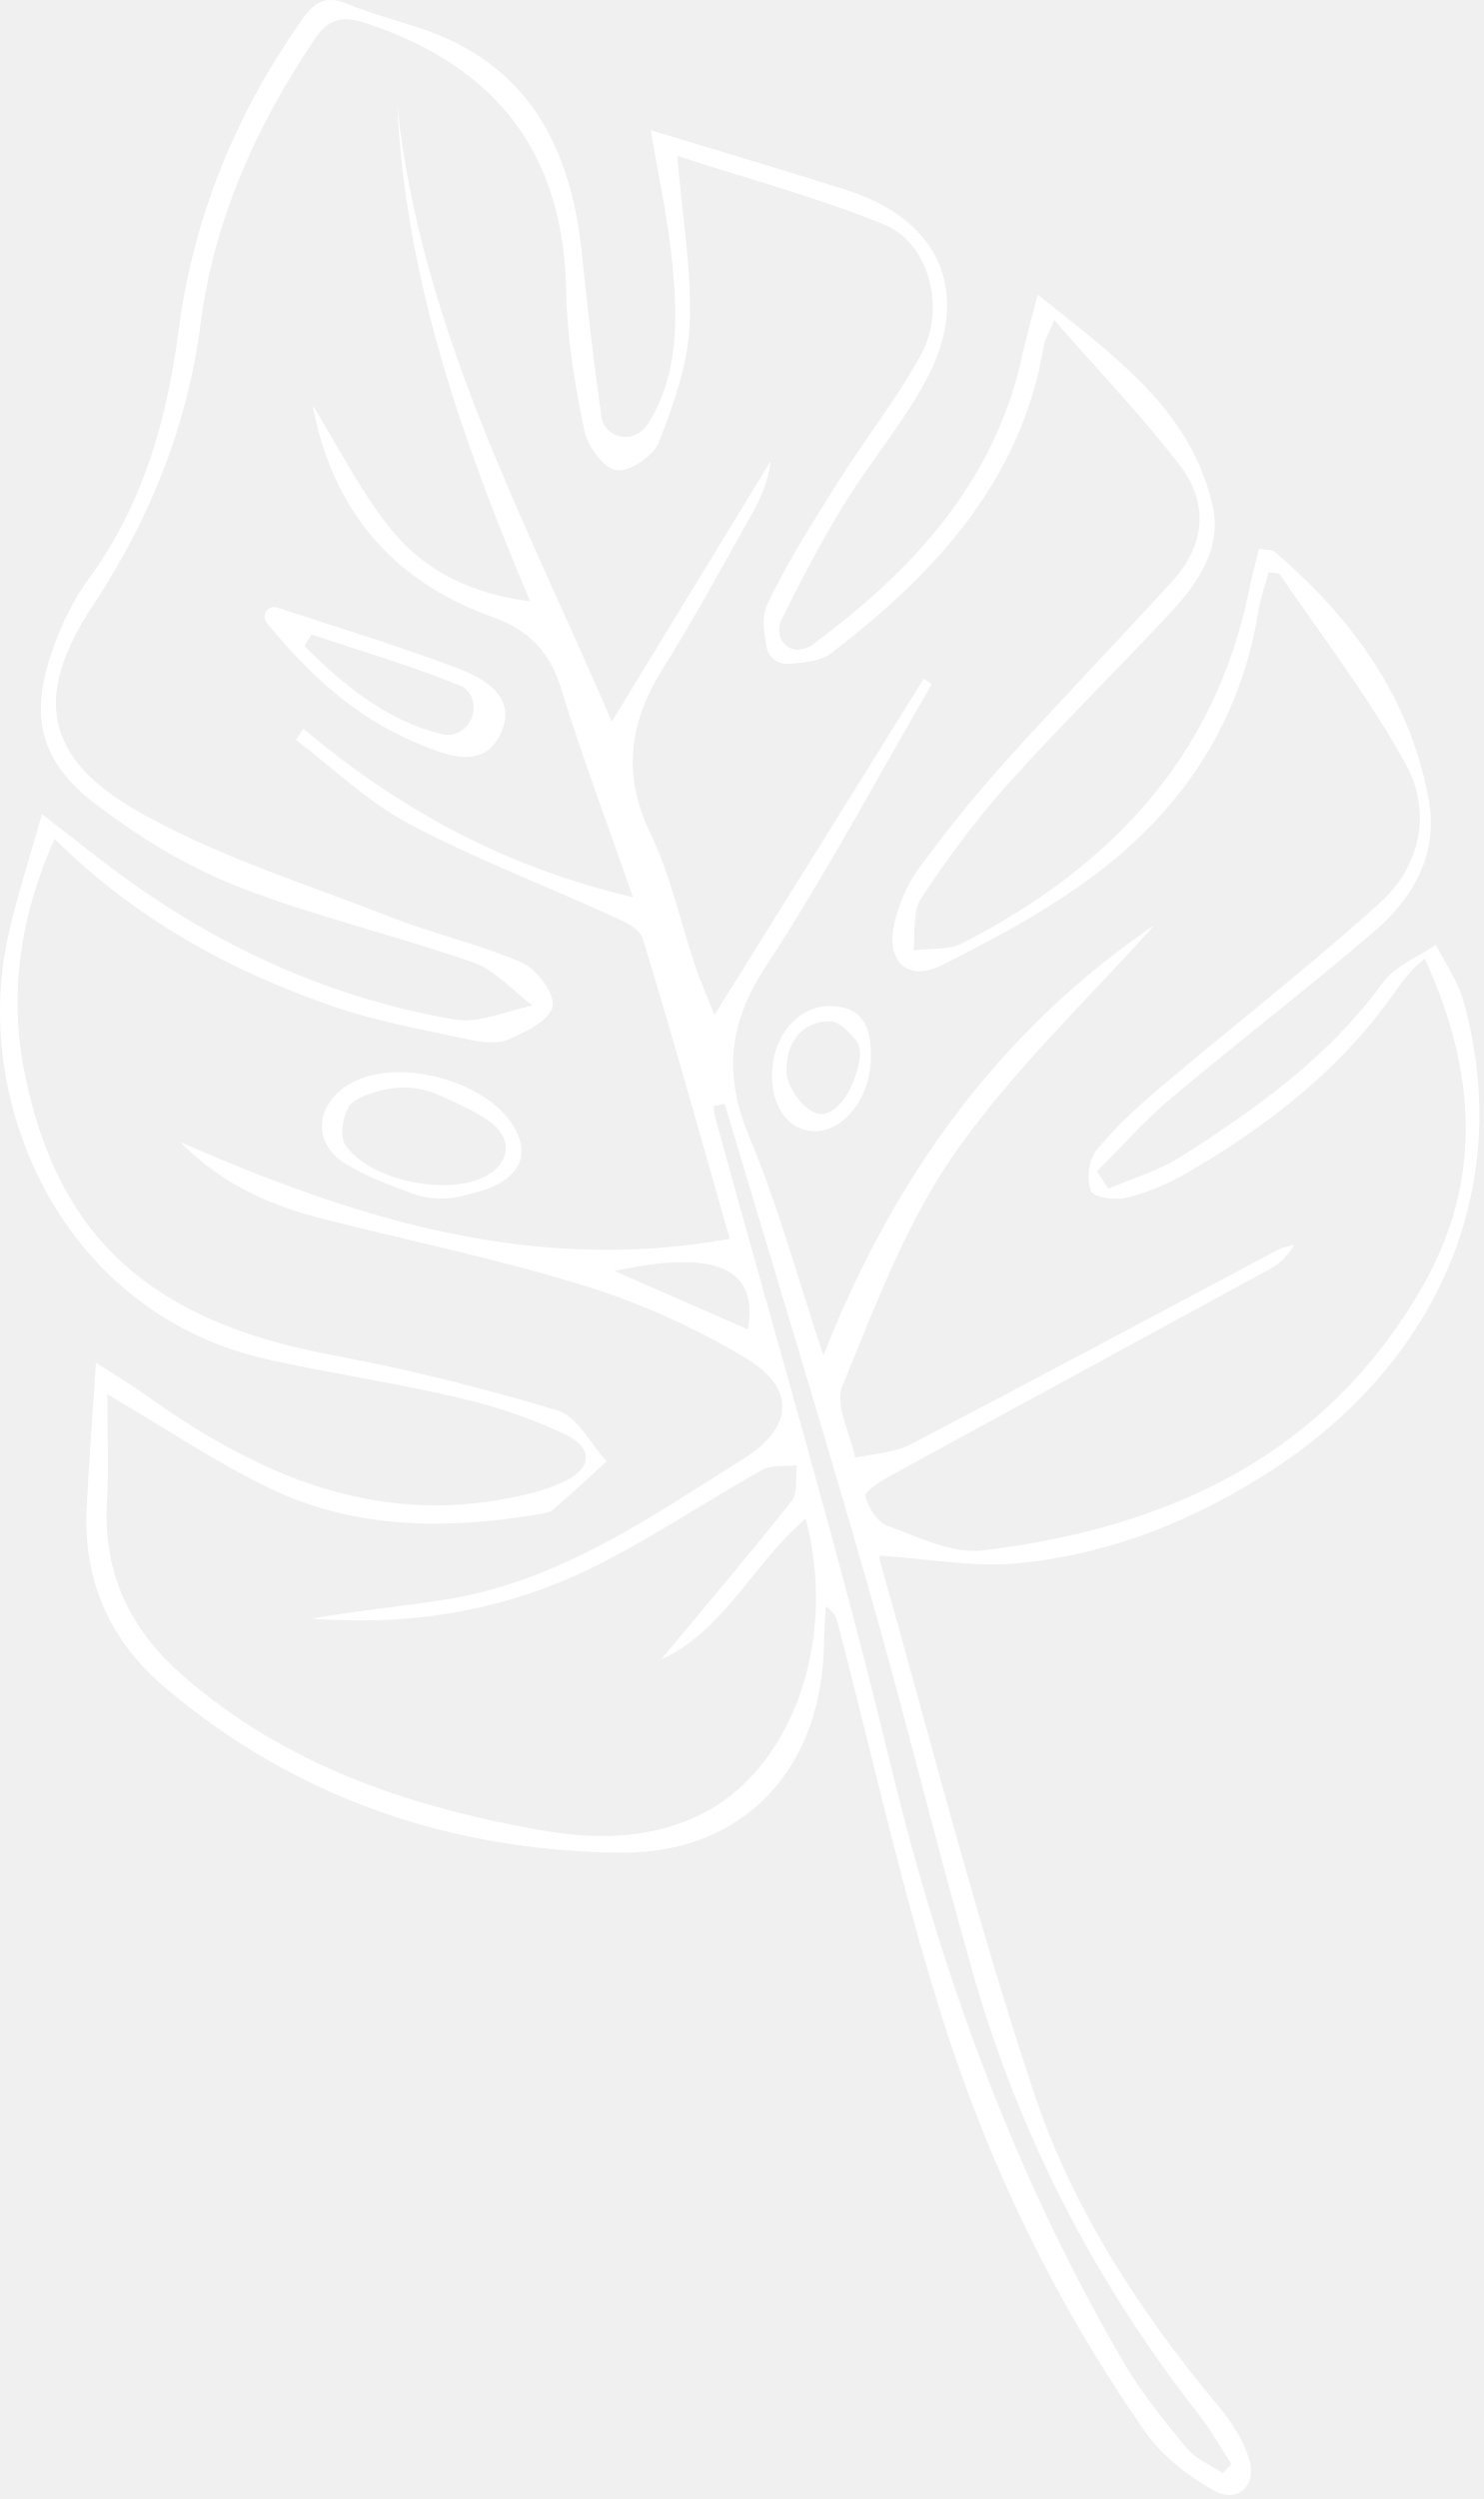
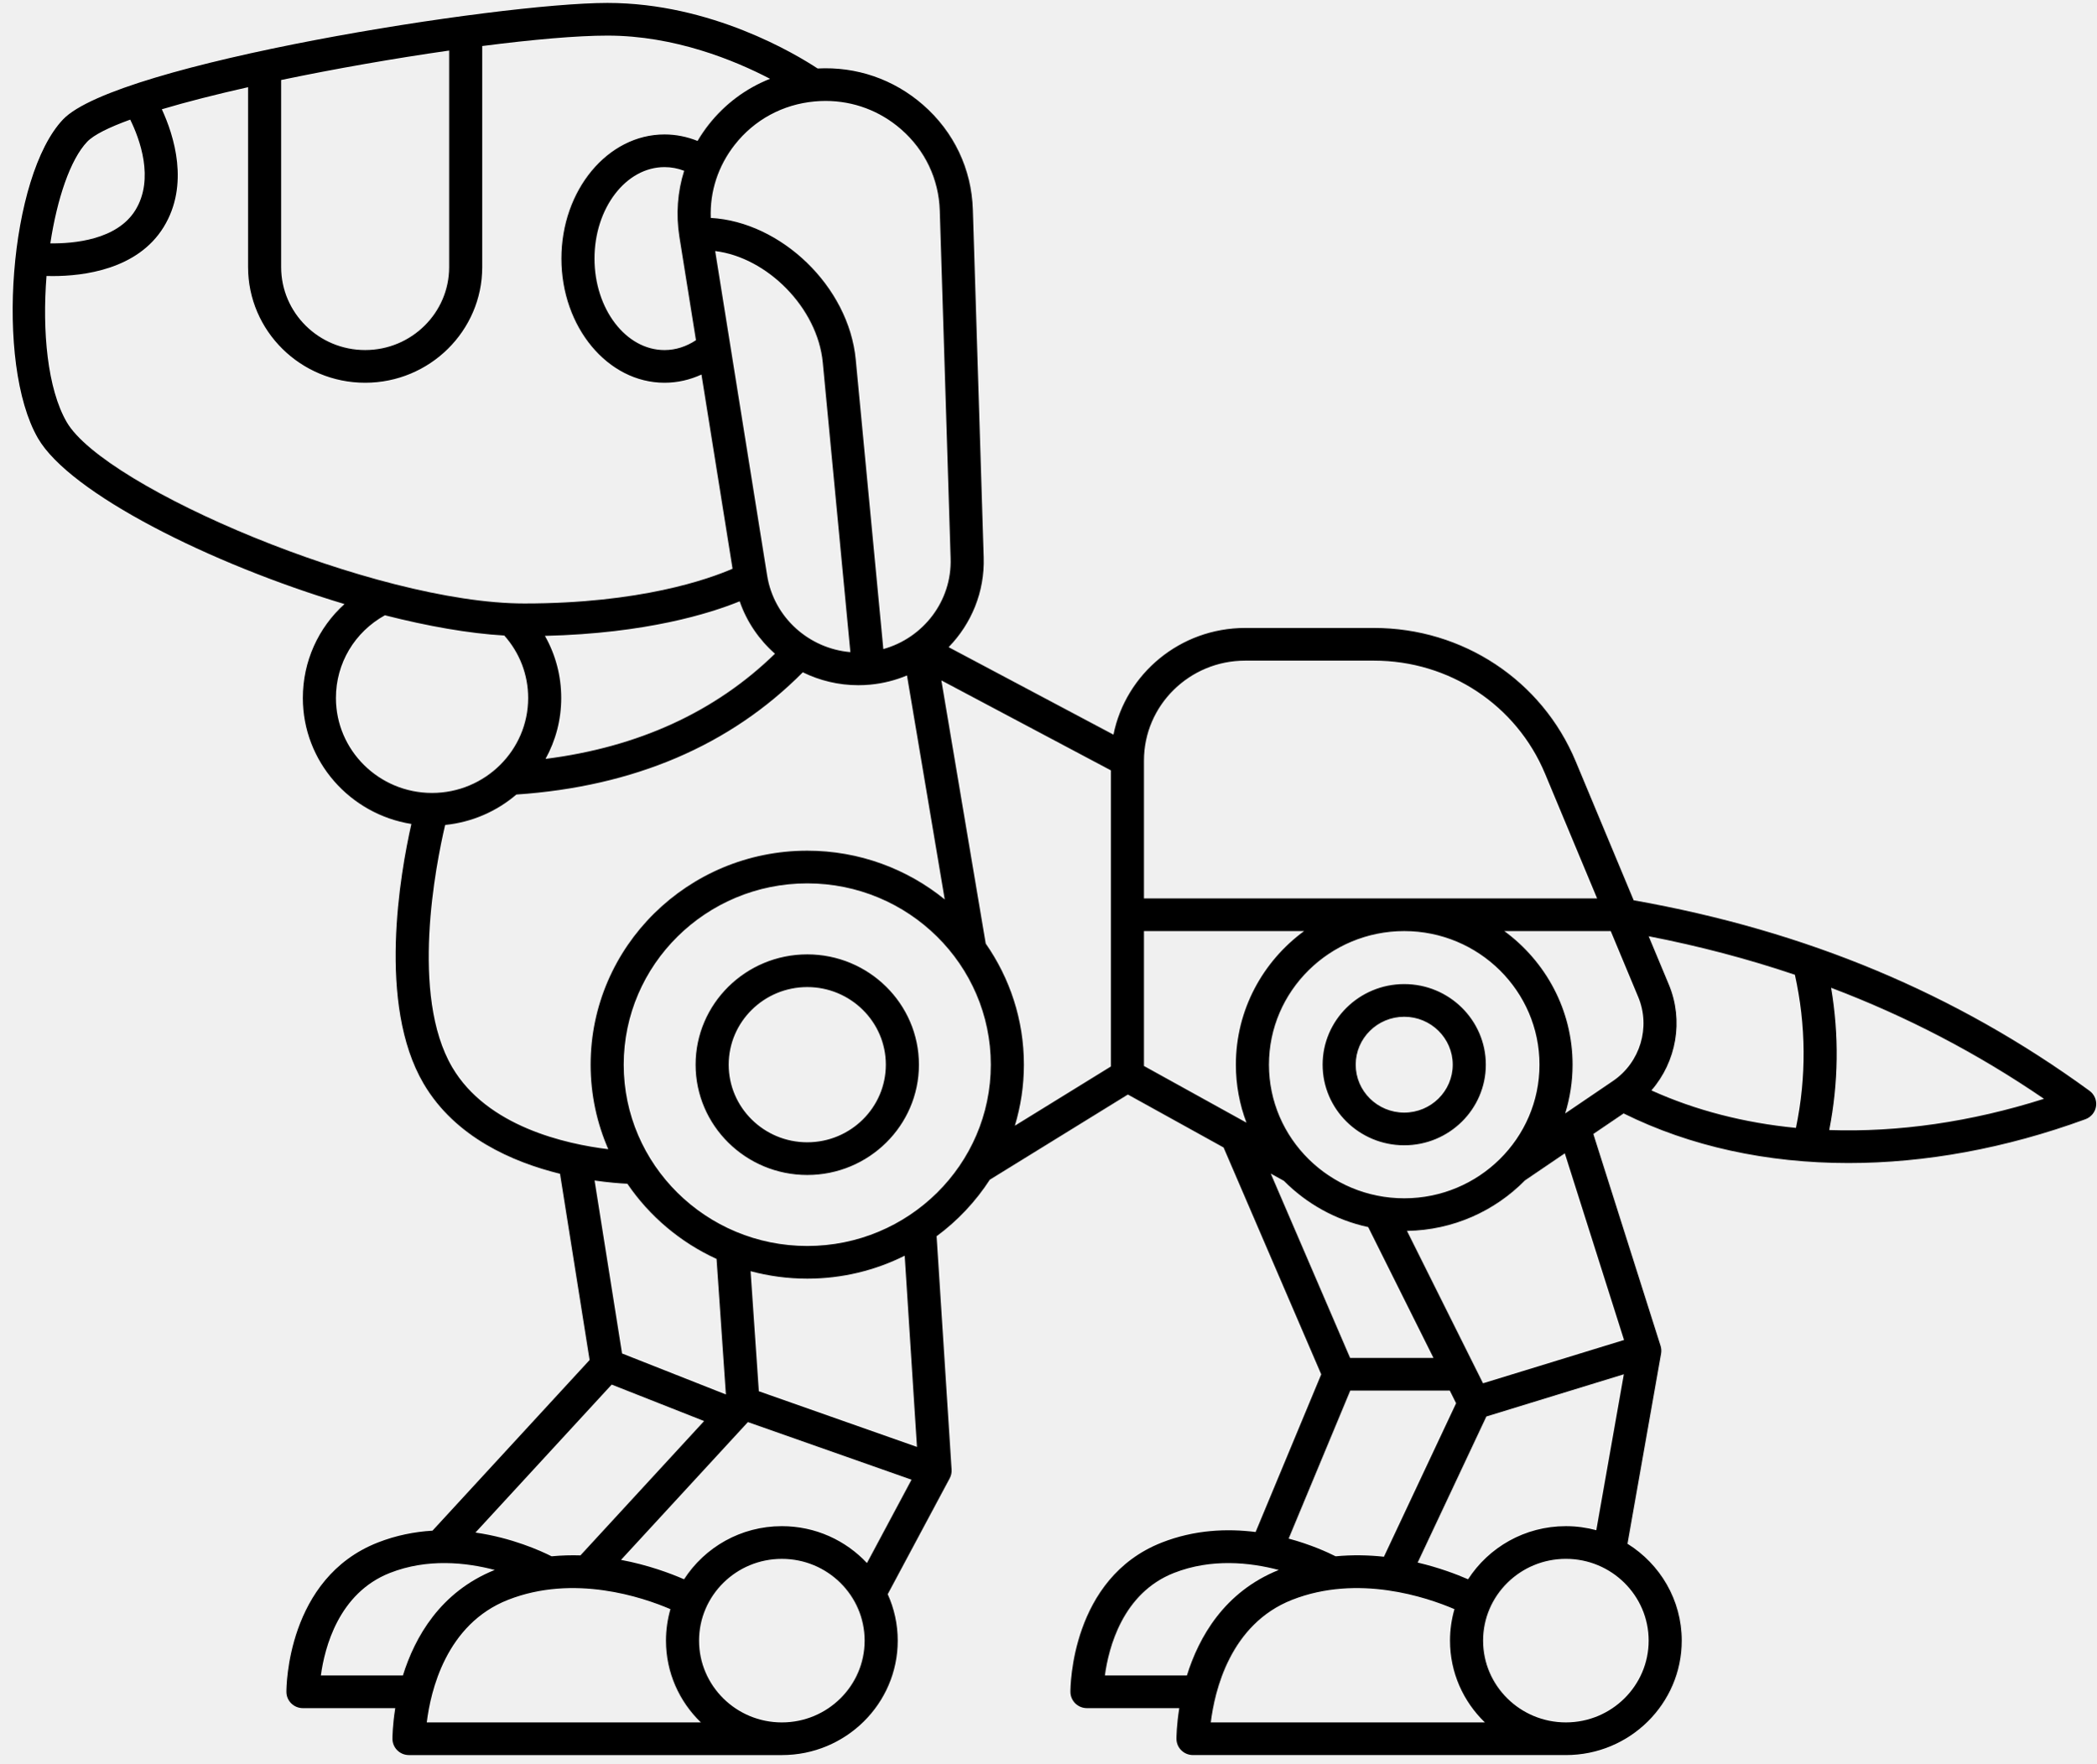
- <svg xmlns="http://www.w3.org/2000/svg" width="117" height="197" viewBox="0 0 117 197" fill="none">
-   <path d="M51.318 10.262C56.8 11.933 61.839 13.408 66.84 15.01C74.26 17.396 76.697 23.24 72.937 30.127C71.075 33.533 68.518 36.553 66.486 39.87C64.675 42.82 63.086 45.91 61.548 49.012C61.415 49.278 61.421 49.613 61.472 49.968C61.58 50.74 62.295 51.303 63.067 51.196C63.422 51.145 63.745 51.063 63.998 50.879C71.968 44.973 78.489 37.99 80.641 27.861C80.92 26.57 81.293 25.297 81.825 23.227C87.915 28.102 93.796 32.223 95.594 39.731C96.404 43.111 94.549 45.884 92.34 48.252C88.099 52.804 83.642 57.166 79.489 61.793C76.969 64.604 74.703 67.681 72.626 70.834C71.943 71.872 72.202 73.537 72.025 74.91C73.317 74.746 74.785 74.917 75.874 74.36C87.51 68.396 95.841 59.698 98.513 46.435C98.715 45.416 99 44.416 99.278 43.264C99.791 43.358 100.291 43.308 100.551 43.529C106.635 48.733 111.167 54.969 112.655 62.983C113.44 67.2 111.535 70.701 108.445 73.359C103.172 77.886 97.639 82.115 92.321 86.591C90.238 88.344 88.434 90.414 86.497 92.345C86.801 92.794 87.111 93.244 87.415 93.7C89.32 92.877 91.371 92.294 93.1 91.193C99.076 87.394 104.799 83.299 109.059 77.449C110.009 76.138 111.813 75.455 113.225 74.48C113.966 75.949 114.96 77.348 115.396 78.905C119.378 93.143 113.763 107.045 100.526 115.743C94.36 119.795 87.599 122.536 80.242 123.239C76.767 123.568 73.196 122.878 69.448 122.637C69.531 122.397 69.296 122.713 69.36 122.947C73.361 137.027 76.938 151.245 81.572 165.11C84.61 174.207 89.934 182.335 96.145 189.767C97.139 190.958 98.031 192.363 98.493 193.819C99.158 195.902 97.607 197.383 95.733 196.339C93.689 195.199 91.644 193.616 90.314 191.724C83.249 181.645 77.925 170.598 74.247 158.912C71.056 148.776 68.777 138.35 66.087 128.05C65.96 127.569 65.796 127.1 65.125 126.619C65.074 127.575 64.985 128.531 64.973 129.487C64.878 139.287 58.769 146.149 48.925 146.048C35.617 145.915 23.437 141.819 13.087 133.102C8.687 129.398 6.547 124.657 6.832 118.889C7.009 115.338 7.281 111.793 7.56 107.425C9.269 108.526 10.295 109.134 11.263 109.824C19.721 115.876 28.73 120.111 39.53 118.212C41.176 117.921 42.86 117.541 44.366 116.851C46.721 115.775 46.848 114.16 44.518 113.053C41.885 111.793 39.042 110.856 36.194 110.191C31.268 109.039 26.254 108.292 21.31 107.216C4.914 103.664 -2.17 87.059 0.577 74.094C1.236 70.973 2.261 67.928 3.306 64.174C5.104 65.573 6.155 66.37 7.186 67.193C15.682 73.916 25.178 78.557 35.883 80.374C37.801 80.697 39.954 79.677 41.992 79.272C40.441 78.107 39.055 76.48 37.308 75.866C31.148 73.714 24.741 72.233 18.677 69.859C14.72 68.308 10.941 65.978 7.541 63.395C3.053 59.976 2.287 56.324 4.211 51.038C4.888 49.176 5.762 47.296 6.933 45.707C11.27 39.832 13.15 33.153 14.087 26.031C15.258 17.099 18.588 8.97 23.785 1.582C24.786 0.158 25.697 -0.405 27.413 0.31C29.249 1.082 31.205 1.57 33.098 2.203C41.663 5.045 45.031 11.604 45.886 20.005C46.323 24.303 46.823 28.595 47.424 32.868C47.437 32.964 47.456 33.052 47.487 33.141C47.88 34.445 49.583 34.863 50.608 33.964C50.792 33.806 50.95 33.635 51.071 33.438C53.527 29.564 53.432 25.183 53.027 20.872C52.698 17.352 51.913 13.87 51.311 10.255L51.318 10.262ZM83.129 25.253C82.566 26.557 82.376 26.829 82.331 27.133C80.565 37.895 73.722 45.213 65.536 51.5C64.701 52.139 63.447 52.228 62.2 52.329C61.352 52.399 60.592 51.816 60.446 50.98C60.244 49.816 60.041 48.651 60.446 47.771C62.035 44.359 64.099 41.162 66.106 37.958C68.227 34.572 70.746 31.413 72.645 27.912C74.608 24.291 73.272 19.169 69.752 17.719C64.485 15.554 58.933 14.085 53.4 12.281C53.793 17.01 54.559 21.309 54.382 25.563C54.249 28.709 53.109 31.887 51.95 34.869C51.533 35.945 49.64 37.211 48.608 37.066C47.608 36.92 46.329 35.185 46.082 33.964C45.341 30.362 44.715 26.677 44.651 23.012C44.468 12.123 39.182 5.273 28.964 1.861C27.039 1.215 25.951 1.399 24.792 3.114C20.19 9.939 16.866 17.346 15.822 25.5C14.777 33.654 11.745 41.041 7.313 47.746C2.571 54.925 3.508 59.825 11.042 64.06C17.303 67.579 24.33 69.757 31.072 72.391C34.396 73.689 37.934 74.467 41.188 75.904C42.347 76.417 43.784 78.373 43.575 79.342C43.341 80.424 41.473 81.342 40.138 81.931C39.264 82.317 38.036 82.178 37.029 81.963C33.433 81.184 29.768 80.538 26.305 79.348C18.189 76.55 10.725 72.505 4.3 66.123C1.54 72.302 0.698 78.405 1.945 84.603C4.572 97.682 11.985 104.171 26.216 106.83C32.199 107.95 38.143 109.425 43.968 111.191C45.519 111.66 46.557 113.812 47.836 115.192C46.449 116.465 45.075 117.756 43.657 118.984C43.366 119.238 42.879 119.301 42.461 119.371C35.257 120.58 28.09 120.567 21.386 117.383C17.151 115.37 13.226 112.698 8.459 109.906C8.459 112.869 8.586 115.654 8.434 118.427C8.123 124.017 10.232 128.436 14.403 132.076C22.475 139.129 32.148 142.402 42.461 144.25C46.69 145.01 50.843 145.041 54.869 143.224C62.276 139.888 66.15 129.538 63.523 119.719C59.383 123.258 57.015 128.645 52.141 130.804C55.496 126.771 59.028 122.618 62.415 118.339C62.928 117.693 62.719 116.471 62.839 115.515C61.921 115.623 60.845 115.458 60.104 115.876C55.787 118.294 51.653 121.067 47.247 123.308C40.138 126.936 32.503 128.215 24.57 127.6C28.078 126.974 31.629 126.651 35.149 126.094C44.069 124.676 51.292 119.611 58.693 114.952C62.535 112.527 62.801 109.444 58.807 107.057C54.875 104.709 50.577 102.753 46.202 101.392C39.473 99.296 32.534 97.872 25.685 96.143C21.519 95.093 17.638 93.504 14.207 90.034C28.255 96.162 42.081 100.455 57.541 97.656C55.268 89.699 53.077 81.798 50.672 73.954C50.425 73.138 49.007 72.555 48.019 72.106C42.758 69.707 37.327 67.649 32.237 64.933C29.015 63.218 26.286 60.565 23.336 58.33L23.918 57.444C31.408 63.737 39.707 68.339 49.912 70.726C47.874 64.87 45.905 59.685 44.284 54.399C43.366 51.398 41.764 49.676 38.745 48.6C30.756 45.751 26.115 39.921 24.665 31.97C26.628 35.122 28.432 38.813 30.977 41.896C33.573 45.049 37.282 46.84 41.803 47.404C36.466 34.793 31.99 22.081 31.325 8.318C33.155 25.734 41.321 40.826 48.241 56.881C52.672 49.626 56.718 42.998 60.757 36.369C60.592 37.819 60.06 39.13 59.37 40.358C57.047 44.492 54.799 48.676 52.28 52.684C49.608 56.931 49.038 61.046 51.305 65.744C52.888 69.035 53.666 72.714 54.837 76.202C55.217 77.335 55.711 78.424 56.338 80.013C62.054 70.834 67.448 62.167 72.842 53.507C73.051 53.646 73.266 53.791 73.475 53.931C69.145 61.376 65.087 68.998 60.377 76.195C57.414 80.716 57.047 84.767 59.111 89.686C61.333 94.972 62.833 100.562 64.928 106.855C70.689 92.193 79.28 80.912 91.049 72.91C85.978 78.588 79.945 84.261 75.292 90.902C71.436 96.409 69.012 102.974 66.422 109.261C65.808 110.755 67.049 113.015 67.435 114.92C68.891 114.585 70.499 114.534 71.784 113.869C81.496 108.811 91.144 103.626 100.817 98.498C101.19 98.302 101.64 98.251 102.051 98.131C101.545 98.992 100.943 99.6 100.222 99.992C90.238 105.443 80.236 110.856 70.252 116.313C69.474 116.737 68.163 117.566 68.246 117.94C68.448 118.832 69.189 119.991 69.993 120.282C72.43 121.168 75.089 122.511 77.495 122.219C92.081 120.478 104.546 114.743 112.161 101.436C116.871 93.212 116.504 84.603 112.351 75.581C111.193 76.43 110.458 77.569 109.667 78.665C105.388 84.603 99.703 88.927 93.448 92.548C92.011 93.383 90.409 94.035 88.795 94.428C87.915 94.643 86.193 94.371 86.016 93.89C85.68 92.978 85.826 91.471 86.421 90.731C87.858 88.939 89.58 87.344 91.34 85.856C97.126 80.956 103.115 76.297 108.749 71.239C112.035 68.288 112.934 64.028 110.838 60.217C107.977 55.001 104.299 50.24 100.937 45.302C100.823 45.137 100.399 45.188 100.026 45.118C99.734 46.214 99.38 47.201 99.215 48.227C97.892 56.444 93.695 63.104 87.358 68.168C83.382 71.346 78.773 73.834 74.19 76.12C71.531 77.443 69.828 75.721 70.525 72.802C70.879 71.296 71.506 69.745 72.418 68.504C74.532 65.617 76.779 62.819 79.166 60.16C83.534 55.298 88.08 50.601 92.479 45.77C95.012 42.991 95.322 39.706 93.106 36.787C90.15 32.894 86.731 29.355 83.129 25.234V25.253ZM57.142 87.027C56.85 87.078 56.559 87.129 56.268 87.179C56.306 87.47 56.312 87.768 56.388 88.053C61.022 105.013 66.062 121.871 70.183 138.951C74.197 155.569 79.957 171.39 88.554 186.153C89.979 188.596 91.789 190.825 93.594 193.015C94.29 193.863 95.461 194.319 96.411 194.959C96.645 194.724 96.873 194.49 97.107 194.25C96.234 192.92 95.448 191.515 94.474 190.268C86.307 179.86 80.369 168.294 76.735 155.595C73.836 145.472 71.367 135.223 68.467 125.1C64.821 112.369 60.927 99.714 57.142 87.021V87.027ZM58.965 104.791C59.813 100.182 56.787 98.378 48.45 100.195C52.178 101.828 55.553 103.297 58.965 104.791Z" fill="white" />
-   <path d="M21.038 49.096C20.563 48.513 21.133 47.665 21.854 47.899C26.837 49.514 31.407 50.938 35.883 52.597C38.118 53.426 40.859 54.895 39.466 57.851C38.124 60.7 35.294 59.579 33.06 58.661C28.267 56.686 24.539 53.401 21.038 49.096ZM24.564 50.02L24.007 50.932C27.109 54.015 30.458 56.8 34.839 57.876C34.921 57.895 35.01 57.914 35.098 57.921C36.896 58.104 38.042 55.882 36.89 54.489C36.731 54.3 36.56 54.154 36.364 54.078C32.522 52.514 28.514 51.337 24.57 50.026L24.564 50.02Z" fill="white" />
-   <path d="M36.364 94.299C35.06 94.616 33.693 94.527 32.439 94.065C30.749 93.438 28.932 92.767 27.305 91.78C24.463 90.051 24.874 86.835 27.862 85.291C31.515 83.404 38.187 85.177 40.403 88.64C41.682 90.64 41.214 92.356 39.181 93.394C38.365 93.812 37.453 94.04 36.364 94.299ZM34.503 86.278C33.11 85.677 31.553 85.569 30.084 85.956C29.135 86.202 28.337 86.462 27.748 86.962C27.077 87.532 26.735 89.532 27.216 90.241C29.116 93.065 35.225 94.293 38.206 92.767C40.346 91.672 40.447 89.602 38.441 88.285C37.2 87.469 35.82 86.854 34.503 86.285V86.278Z" fill="white" />
-   <path d="M60.877 84.674C60.921 81.648 62.96 79.249 65.53 79.306C68.265 79.369 68.721 81.281 68.67 83.471C68.607 86.554 66.562 89.169 64.264 89.175C62.232 89.175 60.839 87.327 60.877 84.674ZM67.815 83.167C67.866 82.693 67.708 82.224 67.385 81.87C66.866 81.293 66.15 80.508 65.441 80.508C63.055 80.508 61.896 82.49 62.029 84.598C62.099 85.731 63.251 87.32 64.296 87.738C65.695 88.295 67.486 86.086 67.815 83.167Z" fill="white" />
+ <svg xmlns="http://www.w3.org/2000/svg" width="145" height="122" viewBox="0 0 145 122" fill="none">
+   <path d="M97.136 79.23C100.249 79.23 102.781 76.729 102.781 73.654C102.781 70.58 100.249 68.079 97.136 68.079C94.024 68.079 91.492 70.58 91.492 73.654C91.492 76.729 94.024 79.23 97.136 79.23ZM97.136 70.339C98.987 70.339 100.493 71.826 100.493 73.654C100.493 75.483 98.987 76.97 97.136 76.97C95.286 76.97 93.78 75.483 93.78 73.654C93.78 71.826 95.286 70.339 97.136 70.339ZM144.538 75.46C135.277 68.708 124.955 64.398 113.009 62.282L108.997 52.665C106.659 47.062 101.185 43.442 95.05 43.442H86.131C81.632 43.442 77.871 46.619 77.023 50.822L65.62 44.77C67.188 43.16 68.12 40.954 68.046 38.567L67.296 14.503C67.208 11.688 65.983 9.112 63.845 7.248C61.815 5.478 59.242 4.596 56.557 4.738C55.079 3.763 49.191 0.202 42.018 0.202C34.51 0.202 8.04 4.391 4.362 8.26C0.655 12.157 -0.367 25.144 2.625 30.316C4.817 34.105 14.503 38.994 23.829 41.787C22.012 43.43 20.948 45.758 20.948 48.286C20.948 52.674 24.206 56.324 28.457 57.001C27.688 60.392 26.073 69.482 29.306 74.974C31.482 78.671 35.462 80.396 38.739 81.202L40.785 94.085L29.916 105.892C28.69 105.966 27.409 106.211 26.127 106.715C19.849 109.182 19.809 116.724 19.811 117.044C19.813 117.666 20.325 118.169 20.955 118.169H27.341C27.151 119.353 27.146 120.183 27.146 120.29C27.149 120.913 27.66 121.416 28.29 121.416H54.084C58.504 121.416 62.099 117.864 62.099 113.498C62.099 112.355 61.851 111.268 61.407 110.286L65.695 102.267C65.793 102.083 65.838 101.875 65.825 101.667L64.788 85.522C66.241 84.451 67.488 83.124 68.468 81.612L78.02 75.719L84.642 79.383L91.396 95.077L86.857 105.985C84.896 105.736 82.63 105.823 80.362 106.715C74.085 109.182 74.044 116.723 74.046 117.043C74.049 117.666 74.56 118.169 75.19 118.169H81.576C81.386 119.352 81.381 120.183 81.381 120.29C81.384 120.913 81.895 121.415 82.525 121.415H108.319C112.739 121.415 116.334 117.864 116.334 113.498C116.334 110.678 114.834 108.2 112.581 106.797L114.905 93.638C114.936 93.46 114.924 93.278 114.87 93.105L110.219 78.447L112.313 77.026C116.916 79.31 122.229 80.459 127.867 80.459C133.154 80.459 138.724 79.452 144.256 77.428C144.65 77.284 144.933 76.938 144.992 76.527C145.051 76.116 144.876 75.706 144.538 75.46ZM124.161 67.433C124.942 70.95 124.966 74.507 124.234 78.028C120.665 77.681 117.291 76.817 114.236 75.435C115.96 73.45 116.483 70.607 115.441 68.11L114.047 64.769C117.561 65.452 120.925 66.34 124.161 67.433ZM86.131 45.702H95.051C100.255 45.702 104.898 48.773 106.881 53.526L110.48 62.151H79.132V52.616C79.132 48.804 82.272 45.702 86.131 45.702ZM106.494 73.654C106.494 78.751 102.296 82.898 97.136 82.898C91.977 82.898 87.779 78.751 87.779 73.654C87.779 68.558 91.977 64.411 97.136 64.411C102.296 64.411 106.494 68.558 106.494 73.654ZM62.332 8.943C63.99 10.389 64.941 12.388 65.009 14.573L65.759 38.637C65.851 41.572 63.875 44.132 61.103 44.902L59.194 24.873C58.711 19.799 54.01 15.343 49.166 15.075C49.098 13.25 49.671 11.482 50.825 10.013C52.181 8.286 54.142 7.223 56.344 7.018C56.6 6.994 56.855 6.982 57.108 6.982C59.035 6.983 60.866 7.665 62.332 8.943ZM51.166 41.598C51.657 43.02 52.511 44.259 53.608 45.223C49.48 49.249 44.152 51.687 37.736 52.5C38.428 51.247 38.822 49.811 38.822 48.286C38.822 46.757 38.429 45.288 37.694 43.989C44.698 43.82 49.115 42.435 51.166 41.598ZM53.066 39.817L49.471 17.367C53.06 17.805 56.554 21.28 56.916 25.085L58.824 45.114C55.957 44.867 53.531 42.717 53.066 39.817ZM46.998 16.39L48.142 23.534C47.469 23.98 46.728 24.217 45.969 24.217C43.297 24.217 41.123 21.378 41.123 17.888C41.123 14.399 43.297 11.56 45.969 11.56C46.434 11.56 46.888 11.646 47.325 11.814C46.865 13.272 46.748 14.827 46.998 16.39ZM19.447 5.535C23.214 4.749 27.299 4.036 31.069 3.496V18.477C31.069 21.642 28.462 24.216 25.258 24.216C22.054 24.216 19.447 21.642 19.447 18.477V5.535ZM6.029 9.807C6.485 9.328 7.536 8.809 9.007 8.275C9.655 9.593 10.7 12.367 9.364 14.537C8.098 16.592 5.114 16.856 3.48 16.835C3.952 13.747 4.859 11.038 6.029 9.807ZM4.612 29.195C3.28 26.893 2.913 22.909 3.218 19.091C3.351 19.095 3.489 19.098 3.638 19.098C5.778 19.098 9.513 18.644 11.318 15.711C13.126 12.776 12.027 9.362 11.194 7.559C12.916 7.045 14.953 6.528 17.159 6.031V18.477C17.159 22.888 20.792 26.477 25.258 26.477C29.724 26.477 33.357 22.888 33.357 18.477V3.184C36.858 2.733 39.939 2.462 42.018 2.462C46.671 2.462 50.822 4.176 53.267 5.451C51.609 6.107 50.15 7.186 49.018 8.627C48.734 8.988 48.481 9.364 48.252 9.75C47.52 9.456 46.748 9.3 45.97 9.3C42.036 9.3 38.835 13.153 38.835 17.888C38.835 22.624 42.036 26.477 45.97 26.477C46.855 26.477 47.716 26.28 48.523 25.91L50.674 39.344C49.006 40.069 44.281 41.748 36.27 41.748C25.977 41.748 7.241 33.74 4.612 29.195ZM23.236 48.286C23.236 45.886 24.526 43.727 26.625 42.563C29.586 43.318 32.426 43.821 34.883 43.965C35.947 45.162 36.534 46.678 36.534 48.286C36.534 51.908 33.551 54.855 29.885 54.855C26.218 54.855 23.236 51.908 23.236 48.286ZM31.284 73.838C28.346 68.846 30.155 59.781 30.792 57.069C32.665 56.882 34.368 56.119 35.719 54.965C43.853 54.414 50.511 51.57 55.533 46.508C56.701 47.081 58.008 47.401 59.373 47.401C59.642 47.401 59.914 47.389 60.188 47.363C61.089 47.279 61.945 47.059 62.74 46.727L65.352 62.224C62.763 60.118 59.449 58.851 55.841 58.851C47.578 58.851 40.856 65.492 40.856 73.654C40.856 75.731 41.293 77.707 42.077 79.502C39.148 79.148 33.699 77.942 31.284 73.838ZM43.397 81.891C44.925 84.137 47.061 85.946 49.568 87.093L50.213 96.469L43.029 93.633L41.128 81.667C42.09 81.806 42.883 81.866 43.397 81.891ZM42.312 95.785L48.706 98.308L40.151 107.601C39.504 107.581 38.836 107.6 38.155 107.664C37.381 107.274 35.403 106.384 32.888 106.022L42.312 95.785ZM22.194 115.909C22.452 114.002 23.411 110.215 26.972 108.815C29.568 107.795 32.238 108.086 34.222 108.609C30.455 110.123 28.693 113.263 27.869 115.909H22.194V115.909ZM29.52 119.156C29.783 117.001 30.847 112.365 35.144 110.676C39.711 108.882 44.467 110.501 46.376 111.321C46.176 112.013 46.068 112.743 46.068 113.498C46.068 115.712 46.993 117.717 48.482 119.155H29.52V119.156ZM54.084 119.156C50.926 119.156 48.356 116.618 48.356 113.498C48.356 110.379 50.926 107.841 54.084 107.841C57.242 107.841 59.811 110.379 59.811 113.498C59.811 116.618 57.242 119.156 54.084 119.156ZM54.084 105.58C51.243 105.58 48.743 107.047 47.319 109.255C46.367 108.84 44.829 108.265 42.957 107.912L51.734 98.379L63.054 102.365L59.971 108.132C58.505 106.564 56.409 105.58 54.084 105.58ZM63.431 100.098L52.491 96.246L51.92 87.94C53.171 88.275 54.485 88.457 55.842 88.457C58.265 88.457 60.554 87.883 62.582 86.869L63.431 100.098ZM55.842 86.197C48.84 86.197 43.144 80.57 43.144 73.654C43.144 66.738 48.84 61.111 55.842 61.111C62.843 61.111 68.539 66.738 68.539 73.654C68.539 80.57 62.843 86.197 55.842 86.197ZM68.186 65.276L65.118 47.069L76.844 53.292V73.78L70.202 77.877C70.606 76.538 70.827 75.121 70.827 73.654C70.827 70.546 69.85 67.66 68.186 65.276ZM79.132 64.411H90.213C87.35 66.509 85.491 69.871 85.491 73.654C85.491 75.065 85.751 76.417 86.224 77.667L79.132 73.744V64.411ZM87.905 81.188L88.817 81.693C90.377 83.268 92.39 84.403 94.646 84.89L99.161 93.94H93.393L87.905 81.188ZM93.403 96.2H100.289L100.726 97.076L95.733 107.695C94.681 107.581 93.555 107.554 92.391 107.665C91.839 107.386 90.676 106.853 89.142 106.439L93.403 96.2ZM76.429 115.909C76.687 114.002 77.647 110.215 81.208 108.815C83.803 107.796 86.472 108.086 88.456 108.61C84.689 110.124 82.928 113.263 82.104 115.909H76.429V115.909ZM83.755 119.156C84.018 117.001 85.082 112.365 89.379 110.676C93.946 108.882 98.702 110.501 100.612 111.321C100.411 112.013 100.304 112.743 100.304 113.498C100.304 115.712 101.228 117.717 102.717 119.155H83.755V119.156ZM114.046 113.498C114.046 116.617 111.477 119.155 108.319 119.155C105.16 119.155 102.592 116.617 102.592 113.498C102.592 110.378 105.161 107.84 108.319 107.84C111.477 107.84 114.046 110.378 114.046 113.498ZM108.319 105.58C105.478 105.58 102.978 107.047 101.554 109.255C100.755 108.906 99.542 108.446 98.067 108.098L102.819 97.992L112.329 95.072L110.424 105.859C109.752 105.679 109.047 105.58 108.319 105.58ZM112.343 92.701L102.588 95.696L97.328 85.153C100.525 85.102 103.411 83.773 105.488 81.66L108.246 79.787L112.343 92.701ZM108.27 77.029C108.602 75.961 108.782 74.828 108.782 73.654C108.782 69.871 106.922 66.509 104.059 64.411H111.423L113.325 68.972C114.196 71.06 113.461 73.503 111.578 74.782L108.27 77.029ZM126.536 78.177C127.179 74.906 127.222 71.608 126.666 68.334C131.896 70.316 136.783 72.863 141.392 76.016C136.333 77.623 131.291 78.34 126.536 78.177ZM55.842 66.024C51.583 66.024 48.118 69.447 48.118 73.654C48.118 77.862 51.583 81.285 55.842 81.285C60.1 81.285 63.565 77.862 63.565 73.654C63.565 69.447 60.1 66.024 55.842 66.024ZM55.842 79.024C52.844 79.024 50.406 76.616 50.406 73.654C50.406 70.694 52.844 68.285 55.842 68.285C58.839 68.285 61.277 70.694 61.277 73.654C61.277 76.615 58.839 79.024 55.842 79.024Z" fill="black" />
</svg>
